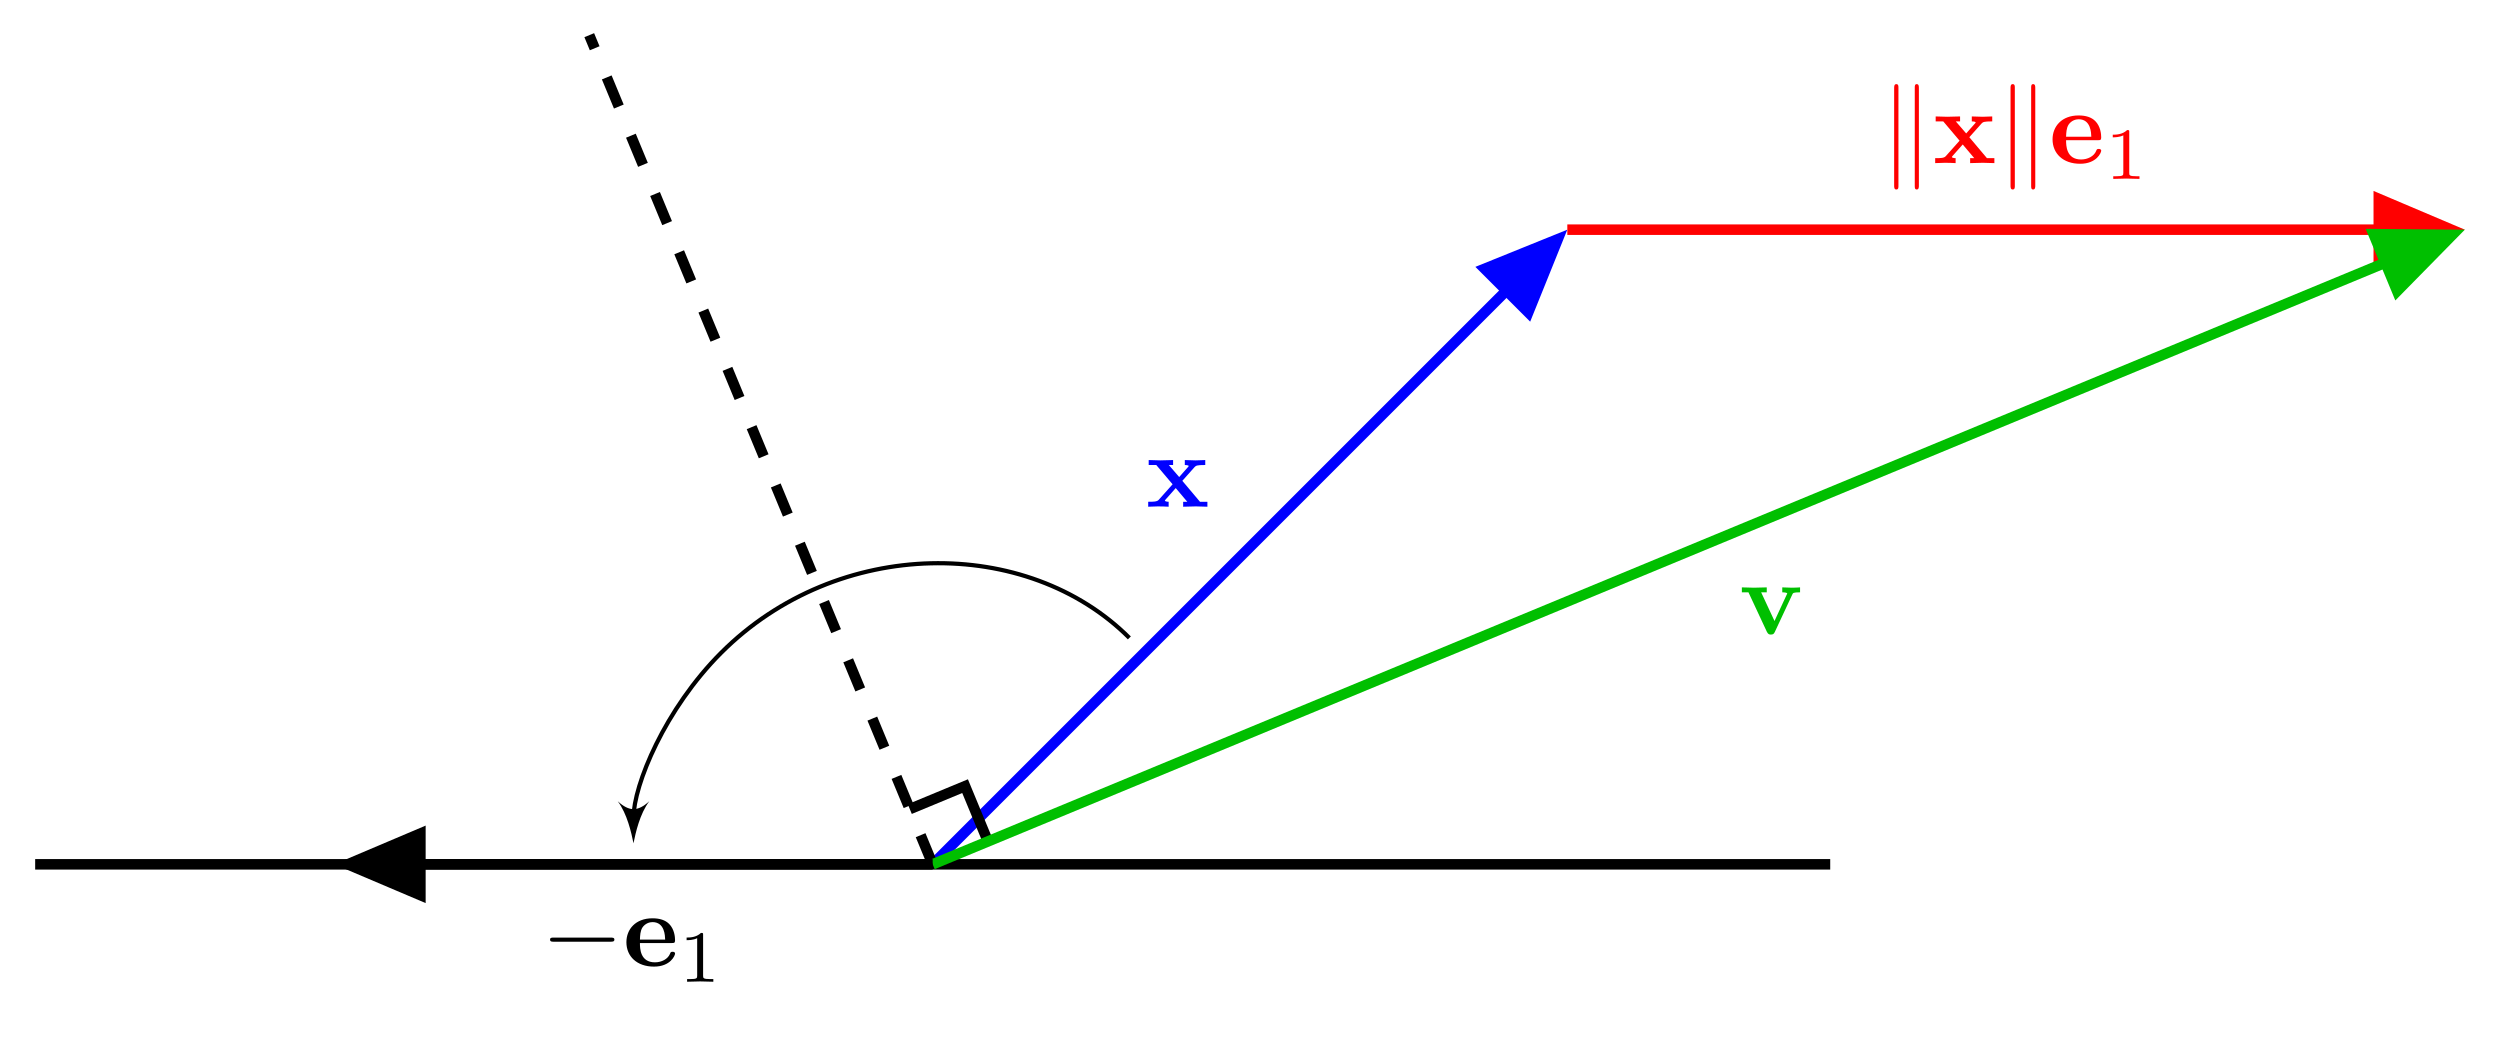
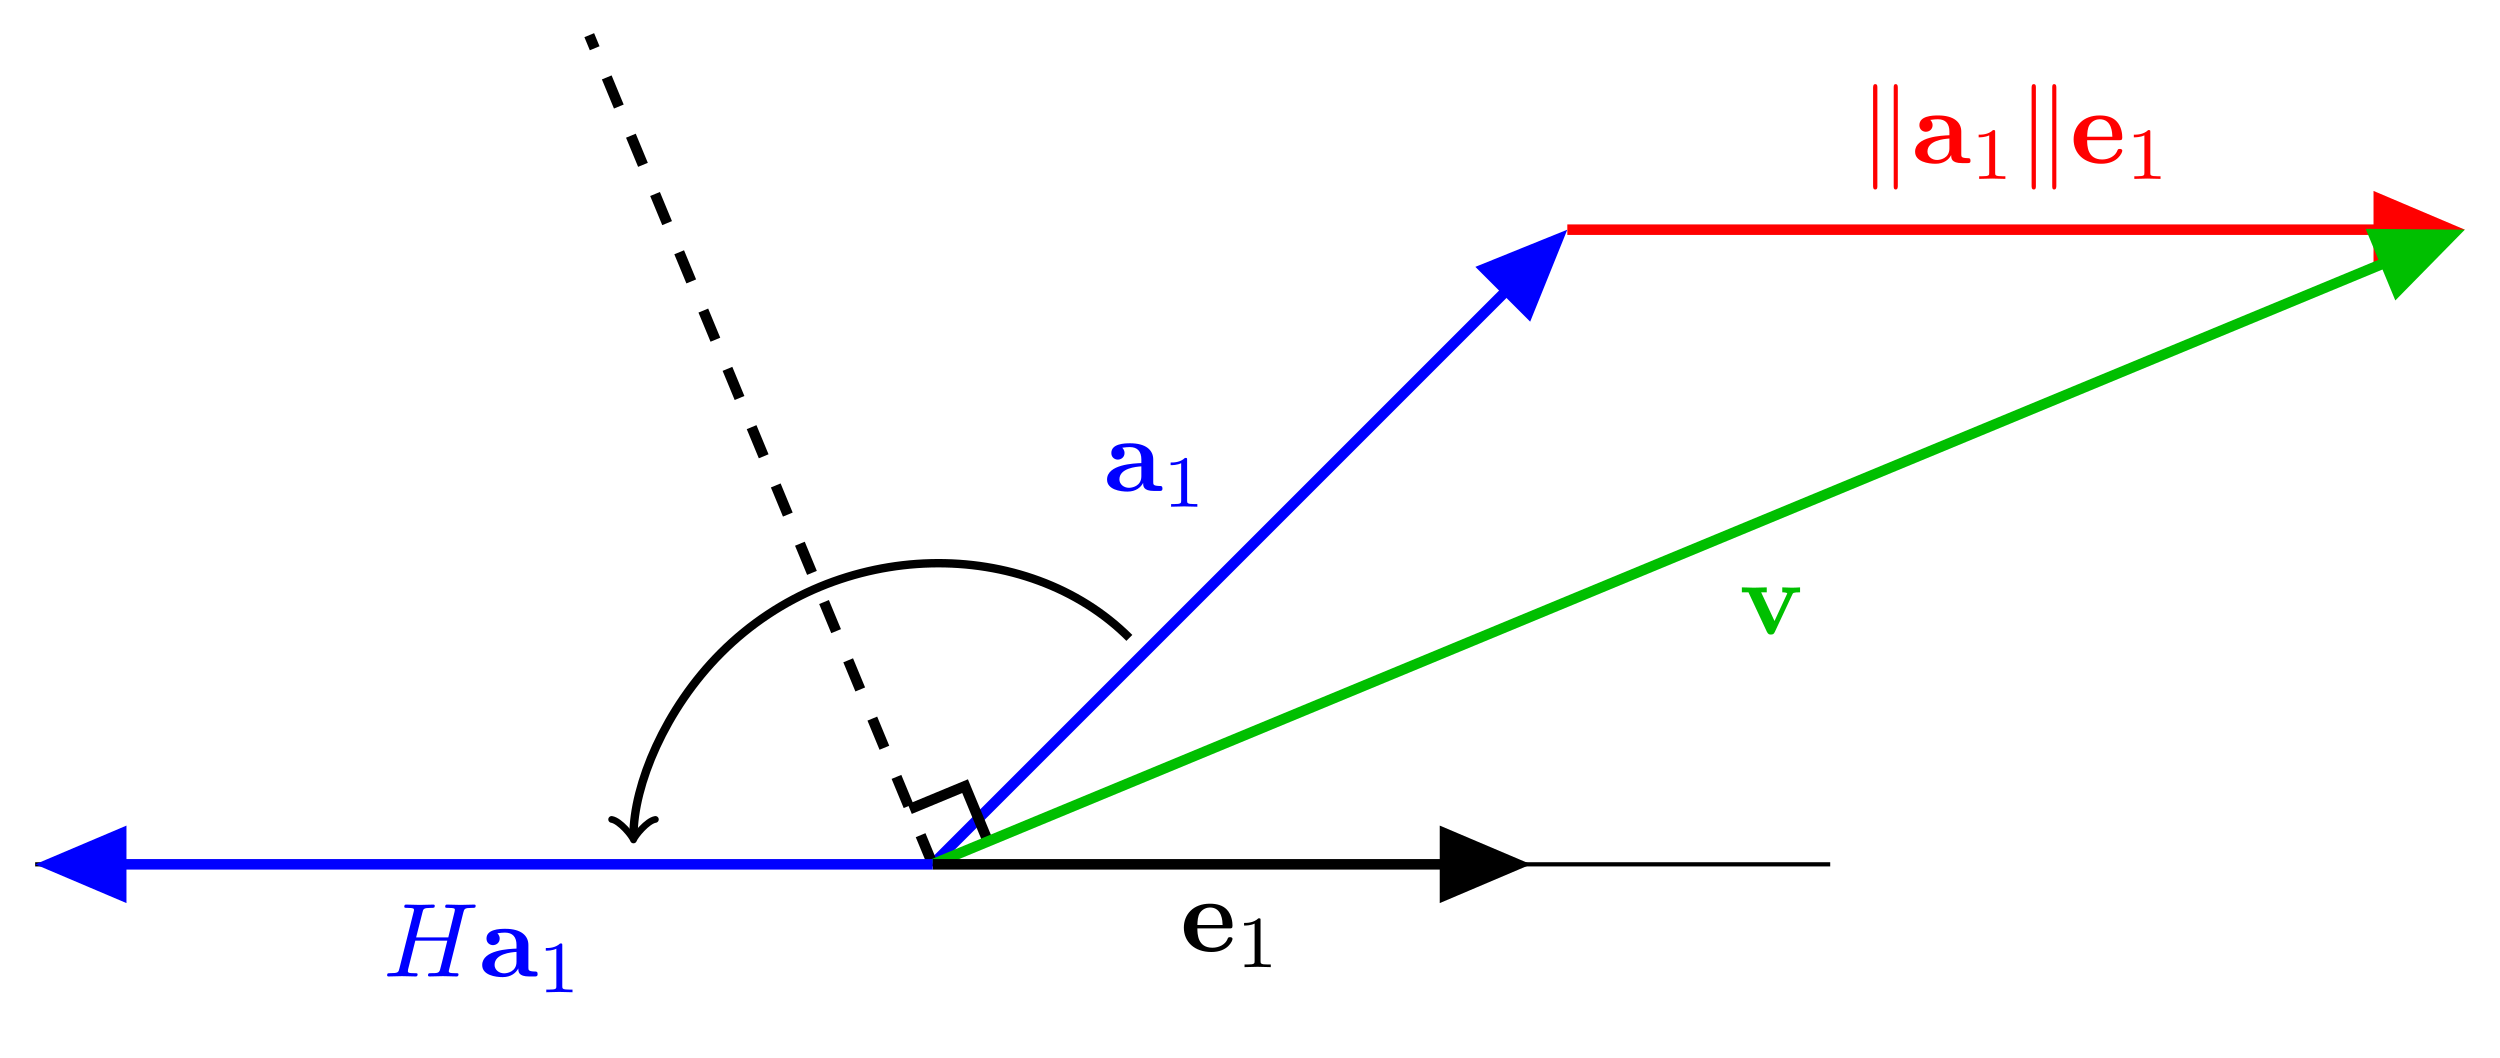
- <svg xmlns="http://www.w3.org/2000/svg" xmlns:xlink="http://www.w3.org/1999/xlink" width="236.876pt" height="99.174pt" viewBox="0 0 236.876 99.174">
+ <svg xmlns="http://www.w3.org/2000/svg" xmlns:xlink="http://www.w3.org/1999/xlink" width="236.876pt" height="100.17pt" viewBox="0 0 236.876 100.17">
  <defs>
    <g>
      <g id="glyph-0-0">
-         <path d="M 3.453 -2.453 L 4.609 -3.75 C 4.75 -3.891 4.812 -3.953 5.625 -3.953 L 5.625 -4.422 C 5.281 -4.406 4.766 -4.391 4.719 -4.391 C 4.469 -4.391 3.969 -4.422 3.688 -4.422 L 3.688 -3.953 C 3.828 -3.953 3.953 -3.938 4.062 -3.875 C 4.031 -3.812 4.031 -3.781 3.984 -3.75 L 3.156 -2.812 L 2.172 -3.953 L 2.578 -3.953 L 2.578 -4.422 C 2.312 -4.422 1.688 -4.391 1.359 -4.391 C 1.047 -4.391 0.594 -4.422 0.266 -4.422 L 0.266 -3.953 L 0.984 -3.953 L 2.531 -2.125 L 1.219 -0.656 C 1.062 -0.469 0.703 -0.469 0.219 -0.469 L 0.219 0 C 0.562 -0.016 1.094 -0.031 1.141 -0.031 C 1.391 -0.031 1.969 -0.016 2.156 0 L 2.156 -0.469 C 1.984 -0.469 1.797 -0.516 1.797 -0.578 C 1.797 -0.594 1.797 -0.594 1.859 -0.672 L 2.828 -1.766 L 3.922 -0.469 L 3.531 -0.469 L 3.531 0 C 3.797 -0.016 4.406 -0.031 4.734 -0.031 C 5.047 -0.031 5.5 -0.016 5.828 0 L 5.828 -0.469 L 5.125 -0.469 Z M 3.453 -2.453 " />
+         <path d="M 3.734 -0.766 C 3.734 -0.453 3.734 0 4.766 0 L 5.25 0 C 5.438 0 5.562 0 5.562 -0.234 C 5.562 -0.469 5.438 -0.469 5.297 -0.469 C 4.688 -0.484 4.688 -0.609 4.688 -0.844 L 4.688 -2.984 C 4.688 -3.875 3.984 -4.516 2.5 -4.516 C 1.938 -4.516 0.719 -4.469 0.719 -3.594 C 0.719 -3.156 1.062 -2.969 1.328 -2.969 C 1.641 -2.969 1.969 -3.188 1.969 -3.594 C 1.969 -3.891 1.781 -4.062 1.75 -4.094 C 2.031 -4.141 2.344 -4.156 2.469 -4.156 C 3.203 -4.156 3.562 -3.734 3.562 -2.984 L 3.562 -2.641 C 2.844 -2.609 0.312 -2.516 0.312 -1.078 C 0.312 -0.125 1.562 0.062 2.25 0.062 C 3.047 0.062 3.516 -0.344 3.734 -0.766 Z M 3.562 -2.328 L 3.562 -1.391 C 3.562 -0.422 2.641 -0.297 2.391 -0.297 C 1.891 -0.297 1.484 -0.641 1.484 -1.094 C 1.484 -2.156 3.062 -2.297 3.562 -2.328 Z M 3.562 -2.328 " />
      </g>
      <g id="glyph-0-1">
        <path d="M 4.609 -2.172 C 4.828 -2.172 4.922 -2.172 4.922 -2.438 C 4.922 -2.75 4.859 -3.484 4.359 -3.984 C 4 -4.344 3.469 -4.516 2.781 -4.516 C 1.188 -4.516 0.312 -3.484 0.312 -2.25 C 0.312 -0.906 1.312 0.062 2.922 0.062 C 4.5 0.062 4.922 -1 4.922 -1.172 C 4.922 -1.344 4.734 -1.344 4.688 -1.344 C 4.516 -1.344 4.5 -1.297 4.438 -1.141 C 4.234 -0.656 3.656 -0.344 3.016 -0.344 C 1.609 -0.344 1.594 -1.672 1.594 -2.172 Z M 1.594 -2.5 C 1.609 -2.891 1.625 -3.312 1.828 -3.641 C 2.094 -4.031 2.5 -4.156 2.781 -4.156 C 3.953 -4.156 3.969 -2.844 3.984 -2.5 Z M 1.594 -2.5 " />
      </g>
      <g id="glyph-0-2">
        <path d="M 5.047 -3.75 C 5.109 -3.891 5.141 -3.953 5.781 -3.953 L 5.781 -4.422 C 5.531 -4.406 5.25 -4.391 5 -4.391 C 4.75 -4.391 4.297 -4.422 4.094 -4.422 L 4.094 -3.953 C 4.281 -3.953 4.562 -3.922 4.562 -3.844 C 4.562 -3.844 4.562 -3.812 4.516 -3.734 L 3.359 -1.234 L 2.094 -3.953 L 2.625 -3.953 L 2.625 -4.422 C 2.297 -4.406 1.406 -4.391 1.391 -4.391 C 1.109 -4.391 0.672 -4.422 0.266 -4.422 L 0.266 -3.953 L 0.891 -3.953 L 2.641 -0.203 C 2.766 0.047 2.891 0.047 3.016 0.047 C 3.188 0.047 3.297 0.016 3.391 -0.203 Z M 5.047 -3.75 " />
      </g>
      <g id="glyph-1-0">
+         <path d="M 2.328 -4.438 C 2.328 -4.625 2.328 -4.625 2.125 -4.625 C 1.672 -4.188 1.047 -4.188 0.766 -4.188 L 0.766 -3.938 C 0.922 -3.938 1.391 -3.938 1.766 -4.125 L 1.766 -0.578 C 1.766 -0.344 1.766 -0.25 1.078 -0.25 L 0.812 -0.25 L 0.812 0 C 0.938 0 1.797 -0.031 2.047 -0.031 C 2.266 -0.031 3.141 0 3.297 0 L 3.297 -0.25 L 3.031 -0.25 C 2.328 -0.25 2.328 -0.344 2.328 -0.578 Z M 2.328 -4.438 " />
+       </g>
+       <g id="glyph-2-0">
        <path d="M 1.719 -7.141 C 1.719 -7.297 1.719 -7.484 1.516 -7.484 C 1.312 -7.484 1.312 -7.25 1.312 -7.109 L 1.312 2.125 C 1.312 2.281 1.312 2.5 1.516 2.5 C 1.719 2.5 1.719 2.312 1.719 2.156 Z M 3.656 -7.109 C 3.656 -7.266 3.656 -7.484 3.453 -7.484 C 3.266 -7.484 3.266 -7.297 3.266 -7.141 L 3.266 2.156 C 3.266 2.312 3.266 2.5 3.453 2.5 C 3.656 2.5 3.656 2.266 3.656 2.125 Z M 3.656 -7.109 " />
      </g>
-       <g id="glyph-1-1">
-         <path d="M 6.562 -2.297 C 6.734 -2.297 6.922 -2.297 6.922 -2.5 C 6.922 -2.688 6.734 -2.688 6.562 -2.688 L 1.172 -2.688 C 1 -2.688 0.828 -2.688 0.828 -2.5 C 0.828 -2.297 1 -2.297 1.172 -2.297 Z M 6.562 -2.297 " />
-       </g>
-       <g id="glyph-2-0">
-         <path d="M 2.328 -4.438 C 2.328 -4.625 2.328 -4.625 2.125 -4.625 C 1.672 -4.188 1.047 -4.188 0.766 -4.188 L 0.766 -3.938 C 0.922 -3.938 1.391 -3.938 1.766 -4.125 L 1.766 -0.578 C 1.766 -0.344 1.766 -0.25 1.078 -0.25 L 0.812 -0.25 L 0.812 0 C 0.938 0 1.797 -0.031 2.047 -0.031 C 2.266 -0.031 3.141 0 3.297 0 L 3.297 -0.25 L 3.031 -0.25 C 2.328 -0.25 2.328 -0.344 2.328 -0.578 Z M 2.328 -4.438 " />
+       <g id="glyph-3-0">
+         <path d="M 7.609 -6.047 C 7.703 -6.406 7.719 -6.5 8.438 -6.5 C 8.703 -6.5 8.781 -6.5 8.781 -6.703 C 8.781 -6.812 8.672 -6.812 8.641 -6.812 C 8.359 -6.812 7.641 -6.781 7.359 -6.781 C 7.078 -6.781 6.375 -6.812 6.078 -6.812 C 6 -6.812 5.891 -6.812 5.891 -6.609 C 5.891 -6.5 5.984 -6.5 6.172 -6.5 C 6.188 -6.5 6.375 -6.5 6.547 -6.484 C 6.734 -6.453 6.812 -6.453 6.812 -6.312 C 6.812 -6.281 6.812 -6.266 6.781 -6.125 L 6.188 -3.703 L 3.141 -3.703 L 3.734 -6.047 C 3.812 -6.406 3.844 -6.5 4.562 -6.5 C 4.828 -6.5 4.906 -6.5 4.906 -6.703 C 4.906 -6.812 4.797 -6.812 4.766 -6.812 C 4.484 -6.812 3.766 -6.781 3.484 -6.781 C 3.203 -6.781 2.5 -6.812 2.203 -6.812 C 2.125 -6.812 2.016 -6.812 2.016 -6.609 C 2.016 -6.5 2.109 -6.5 2.297 -6.5 C 2.312 -6.5 2.5 -6.5 2.672 -6.484 C 2.844 -6.453 2.938 -6.453 2.938 -6.312 C 2.938 -6.281 2.938 -6.25 2.906 -6.125 L 1.562 -0.781 C 1.469 -0.391 1.453 -0.312 0.656 -0.312 C 0.484 -0.312 0.391 -0.312 0.391 -0.109 C 0.391 0 0.516 0 0.531 0 C 0.812 0 1.516 -0.031 1.797 -0.031 C 2 -0.031 2.219 -0.016 2.438 -0.016 C 2.656 -0.016 2.875 0 3.078 0 C 3.156 0 3.281 0 3.281 -0.203 C 3.281 -0.312 3.188 -0.312 3 -0.312 C 2.625 -0.312 2.359 -0.312 2.359 -0.484 C 2.359 -0.547 2.375 -0.594 2.375 -0.656 L 3.062 -3.391 L 6.094 -3.391 C 5.688 -1.734 5.453 -0.781 5.406 -0.641 C 5.312 -0.312 5.125 -0.312 4.5 -0.312 C 4.359 -0.312 4.266 -0.312 4.266 -0.109 C 4.266 0 4.391 0 4.406 0 C 4.688 0 5.391 -0.031 5.672 -0.031 C 5.875 -0.031 6.094 -0.016 6.312 -0.016 C 6.531 -0.016 6.75 0 6.953 0 C 7.031 0 7.156 0 7.156 -0.203 C 7.156 -0.312 7.062 -0.312 6.875 -0.312 C 6.516 -0.312 6.234 -0.312 6.234 -0.484 C 6.234 -0.547 6.25 -0.594 6.266 -0.656 Z M 7.609 -6.047 " />
      </g>
    </g>
    <clipPath id="clip-0">
      <path clip-rule="nonzero" d="M 211 4 L 236.875 4 L 236.875 39 L 211 39 Z M 211 4 " />
    </clipPath>
    <clipPath id="clip-1">
      <path clip-rule="nonzero" d="M 74 8 L 236.875 8 L 236.875 96 L 74 96 Z M 74 8 " />
    </clipPath>
    <clipPath id="clip-2">
      <path clip-rule="nonzero" d="M 210 8 L 236.875 8 L 236.875 42 L 210 42 Z M 210 8 " />
    </clipPath>
  </defs>
  <path fill="none" stroke-width="0.996" stroke-linecap="butt" stroke-linejoin="miter" stroke="rgb(0%, 0%, 100%)" stroke-opacity="1" stroke-miterlimit="10" d="M -0.001 0.001 L 58.968 58.966 " transform="matrix(1, 0, 0, -1, 88.372, 81.896)" />
  <path fill-rule="nonzero" fill="rgb(0%, 0%, 100%)" fill-opacity="1" stroke-width="0.996" stroke-linecap="butt" stroke-linejoin="miter" stroke="rgb(0%, 0%, 100%)" stroke-opacity="1" stroke-miterlimit="10" d="M -6.505 2.919 L 0.373 0.002 L -6.505 -2.921 Z M -6.505 2.919 " transform="matrix(0.7071, -0.7071, -0.7071, -0.7071, 147.3388, 22.92919)" />
  <g fill="rgb(0%, 0%, 100%)" fill-opacity="1">
-     <use xlink:href="#glyph-0-0" x="108.573" y="48.012" />
+     <use xlink:href="#glyph-0-0" x="104.581" y="46.517" />
+   </g>
+   <g fill="rgb(0%, 0%, 100%)" fill-opacity="1">
+     <use xlink:href="#glyph-1-0" x="110.151" y="48.012" />
  </g>
  <path fill="none" stroke-width="0.996" stroke-linecap="butt" stroke-linejoin="miter" stroke="rgb(100%, 0%, 0%)" stroke-opacity="1" stroke-miterlimit="10" d="M 60.132 60.134 L 143.523 60.134 " transform="matrix(1, 0, 0, -1, 88.372, 81.896)" />
  <path fill-rule="nonzero" fill="rgb(100%, 0%, 0%)" fill-opacity="1" d="M 225.391 18.844 L 232.27 21.762 L 225.391 24.684 Z M 225.391 18.844 " />
  <g clip-path="url(#clip-0)">
    <path fill="none" stroke-width="0.996" stroke-linecap="butt" stroke-linejoin="miter" stroke="rgb(100%, 0%, 0%)" stroke-opacity="1" stroke-miterlimit="10" d="M -6.506 2.92 L 0.373 0.002 L -6.506 -2.92 Z M -6.506 2.92 " transform="matrix(1, 0, 0, -1, 231.8963, 21.7633)" />
  </g>
  <g fill="rgb(100%, 0%, 0%)" fill-opacity="1">
-     <use xlink:href="#glyph-1-0" x="178.159" y="15.455" />
+     <use xlink:href="#glyph-2-0" x="176.163" y="15.455" />
  </g>
  <g fill="rgb(100%, 0%, 0%)" fill-opacity="1">
-     <use xlink:href="#glyph-0-0" x="183.14" y="15.455" />
+     <use xlink:href="#glyph-0-0" x="181.144" y="15.455" />
  </g>
  <g fill="rgb(100%, 0%, 0%)" fill-opacity="1">
-     <use xlink:href="#glyph-1-0" x="189.187" y="15.455" />
+     <use xlink:href="#glyph-1-0" x="186.713" y="16.95" />
  </g>
  <g fill="rgb(100%, 0%, 0%)" fill-opacity="1">
-     <use xlink:href="#glyph-0-1" x="194.168" y="15.455" />
+     <use xlink:href="#glyph-2-0" x="191.183" y="15.455" />
  </g>
  <g fill="rgb(100%, 0%, 0%)" fill-opacity="1">
-     <use xlink:href="#glyph-2-0" x="199.419" y="16.95" />
+     <use xlink:href="#glyph-0-1" x="196.164" y="15.455" />
  </g>
-   <path fill="none" stroke-width="0.996" stroke-linecap="butt" stroke-linejoin="miter" stroke="rgb(0%, 0%, 0%)" stroke-opacity="1" stroke-miterlimit="10" d="M -85.04 0.001 L 85.042 0.001 " transform="matrix(1, 0, 0, -1, 88.372, 81.896)" />
+   <g fill="rgb(100%, 0%, 0%)" fill-opacity="1">
+     <use xlink:href="#glyph-1-0" x="201.415" y="16.95" />
+   </g>
+   <path fill="none" stroke-width="0.399" stroke-linecap="butt" stroke-linejoin="miter" stroke="rgb(0%, 0%, 0%)" stroke-opacity="1" stroke-miterlimit="10" d="M -85.04 0.001 L 85.042 0.001 " transform="matrix(1, 0, 0, -1, 88.372, 81.896)" />
  <path fill="none" stroke-width="0.996" stroke-linecap="butt" stroke-linejoin="miter" stroke="rgb(0%, 0%, 0%)" stroke-opacity="1" stroke-dasharray="2.989 2.989" stroke-miterlimit="10" d="M -0.001 0.001 L -32.54 78.564 " transform="matrix(1, 0, 0, -1, 88.372, 81.896)" />
  <path fill="none" stroke-width="0.996" stroke-linecap="butt" stroke-linejoin="miter" stroke="rgb(0%, 0%, 0%)" stroke-opacity="1" stroke-miterlimit="10" d="M 5.237 2.169 L 3.069 7.408 L -2.169 5.236 " transform="matrix(1, 0, 0, -1, 88.372, 81.896)" />
  <g clip-path="url(#clip-1)">
    <path fill="none" stroke-width="0.996" stroke-linecap="butt" stroke-linejoin="miter" stroke="rgb(0%, 75%, 0%)" stroke-opacity="1" stroke-miterlimit="10" d="M -0.001 0.001 L 143.651 59.501 " transform="matrix(1, 0, 0, -1, 88.372, 81.896)" />
  </g>
  <path fill-rule="nonzero" fill="rgb(0%, 75%, 0%)" fill-opacity="1" d="M 224.895 22.188 L 232.367 22.25 L 227.129 27.582 Z M 224.895 22.188 " />
  <g clip-path="url(#clip-2)">
    <path fill="none" stroke-width="0.996" stroke-linecap="butt" stroke-linejoin="miter" stroke="rgb(0%, 75%, 0%)" stroke-opacity="1" stroke-miterlimit="10" d="M -6.506 2.919 L 0.374 0.001 L -6.506 -2.921 Z M -6.506 2.919 " transform="matrix(0.92383, -0.38266, -0.38266, -0.92383, 232.0219, 22.39423)" />
  </g>
  <g fill="rgb(0%, 75%, 0%)" fill-opacity="1">
-     <use xlink:href="#glyph-0-2" x="164.776" y="60.076" />
+     <use xlink:href="#glyph-0-2" x="164.776" y="60.075" />
  </g>
-   <path fill="none" stroke-width="0.996" stroke-linecap="butt" stroke-linejoin="miter" stroke="rgb(0%, 0%, 0%)" stroke-opacity="1" stroke-miterlimit="10" d="M -0.001 0.001 L -55.044 0.001 " transform="matrix(1, 0, 0, -1, 88.372, 81.896)" />
-   <path fill-rule="nonzero" fill="rgb(0%, 0%, 0%)" fill-opacity="1" stroke-width="0.996" stroke-linecap="butt" stroke-linejoin="miter" stroke="rgb(0%, 0%, 0%)" stroke-opacity="1" stroke-miterlimit="10" d="M -6.505 2.92 L 0.374 -0.001 L -6.505 -2.919 Z M -6.505 2.92 " transform="matrix(-1, 0, 0, 1, 33.32723, 81.896)" />
+   <path fill="none" stroke-width="0.996" stroke-linecap="butt" stroke-linejoin="miter" stroke="rgb(0%, 0%, 0%)" stroke-opacity="1" stroke-miterlimit="10" d="M -0.001 0.001 L 55.046 0.001 " transform="matrix(1, 0, 0, -1, 88.372, 81.896)" />
+   <path fill-rule="nonzero" fill="rgb(0%, 0%, 0%)" fill-opacity="1" stroke-width="0.996" stroke-linecap="butt" stroke-linejoin="miter" stroke="rgb(0%, 0%, 0%)" stroke-opacity="1" stroke-miterlimit="10" d="M -6.503 2.919 L 0.372 0.001 L -6.503 -2.92 Z M -6.503 2.919 " transform="matrix(1, 0, 0, -1, 143.4168, 81.896)" />
  <g fill="rgb(0%, 0%, 0%)" fill-opacity="1">
-     <use xlink:href="#glyph-1-1" x="51.291" y="91.525" />
+     <use xlink:href="#glyph-0-1" x="111.858" y="90.141" />
  </g>
  <g fill="rgb(0%, 0%, 0%)" fill-opacity="1">
-     <use xlink:href="#glyph-0-1" x="59.04" y="91.525" />
+     <use xlink:href="#glyph-1-0" x="117.109" y="91.636" />
  </g>
-   <g fill="rgb(0%, 0%, 0%)" fill-opacity="1">
-     <use xlink:href="#glyph-2-0" x="64.291" y="93.02" />
+   <path fill="none" stroke-width="0.797" stroke-linecap="butt" stroke-linejoin="miter" stroke="rgb(0%, 0%, 0%)" stroke-opacity="1" stroke-miterlimit="10" d="M 18.636 21.455 C 8.976 31.115 -8.974 31.115 -20.044 20.044 C -25.36 14.728 -28.349 7.517 -28.349 2.701 " transform="matrix(1, 0, 0, -1, 88.372, 81.896)" />
+   <path fill="none" stroke-width="0.638" stroke-linecap="round" stroke-linejoin="round" stroke="rgb(0%, 0%, 0%)" stroke-opacity="1" stroke-miterlimit="10" d="M -1.555 2.072 C -1.427 1.295 -0.001 0.131 0.39 -0.002 C -0.001 -0.131 -1.427 -1.295 -1.555 -2.072 " transform="matrix(0, 1, 1, 0, 60.0252, 79.1961)" />
+   <path fill="none" stroke-width="0.996" stroke-linecap="butt" stroke-linejoin="miter" stroke="rgb(0%, 0%, 100%)" stroke-opacity="1" stroke-miterlimit="10" d="M -0.001 0.001 L -83.392 0.001 " transform="matrix(1, 0, 0, -1, 88.372, 81.896)" />
+   <path fill-rule="nonzero" fill="rgb(0%, 0%, 100%)" fill-opacity="1" stroke-width="0.996" stroke-linecap="butt" stroke-linejoin="miter" stroke="rgb(0%, 0%, 100%)" stroke-opacity="1" stroke-miterlimit="10" d="M -6.504 2.92 L 0.375 -0.001 L -6.504 -2.919 Z M -6.504 2.92 " transform="matrix(-1, 0, 0, 1, 4.98041, 81.896)" />
+   <g fill="rgb(0%, 0%, 100%)" fill-opacity="1">
+     <use xlink:href="#glyph-3-0" x="36.288" y="92.521" />
  </g>
-   <path fill="none" stroke-width="0.399" stroke-linecap="butt" stroke-linejoin="miter" stroke="rgb(0%, 0%, 0%)" stroke-opacity="1" stroke-miterlimit="10" d="M 18.636 21.455 C 8.976 31.115 -8.974 31.115 -20.044 20.044 C -25.36 14.728 -28.349 7.517 -28.349 4.384 " transform="matrix(1, 0, 0, -1, 88.372, 81.896)" />
-   <path fill-rule="nonzero" fill="rgb(0%, 0%, 0%)" fill-opacity="1" d="M 60.023 79.902 C 60.223 78.906 60.621 77.113 61.52 75.918 C 60.422 76.914 59.625 76.914 58.531 75.918 C 59.426 77.113 59.824 78.906 60.023 79.902 Z M 60.023 79.902 " />
+   <g fill="rgb(0%, 0%, 100%)" fill-opacity="1">
+     <use xlink:href="#glyph-0-0" x="45.377" y="92.521" />
+   </g>
+   <g fill="rgb(0%, 0%, 100%)" fill-opacity="1">
+     <use xlink:href="#glyph-1-0" x="50.948" y="94.016" />
+   </g>
</svg>
